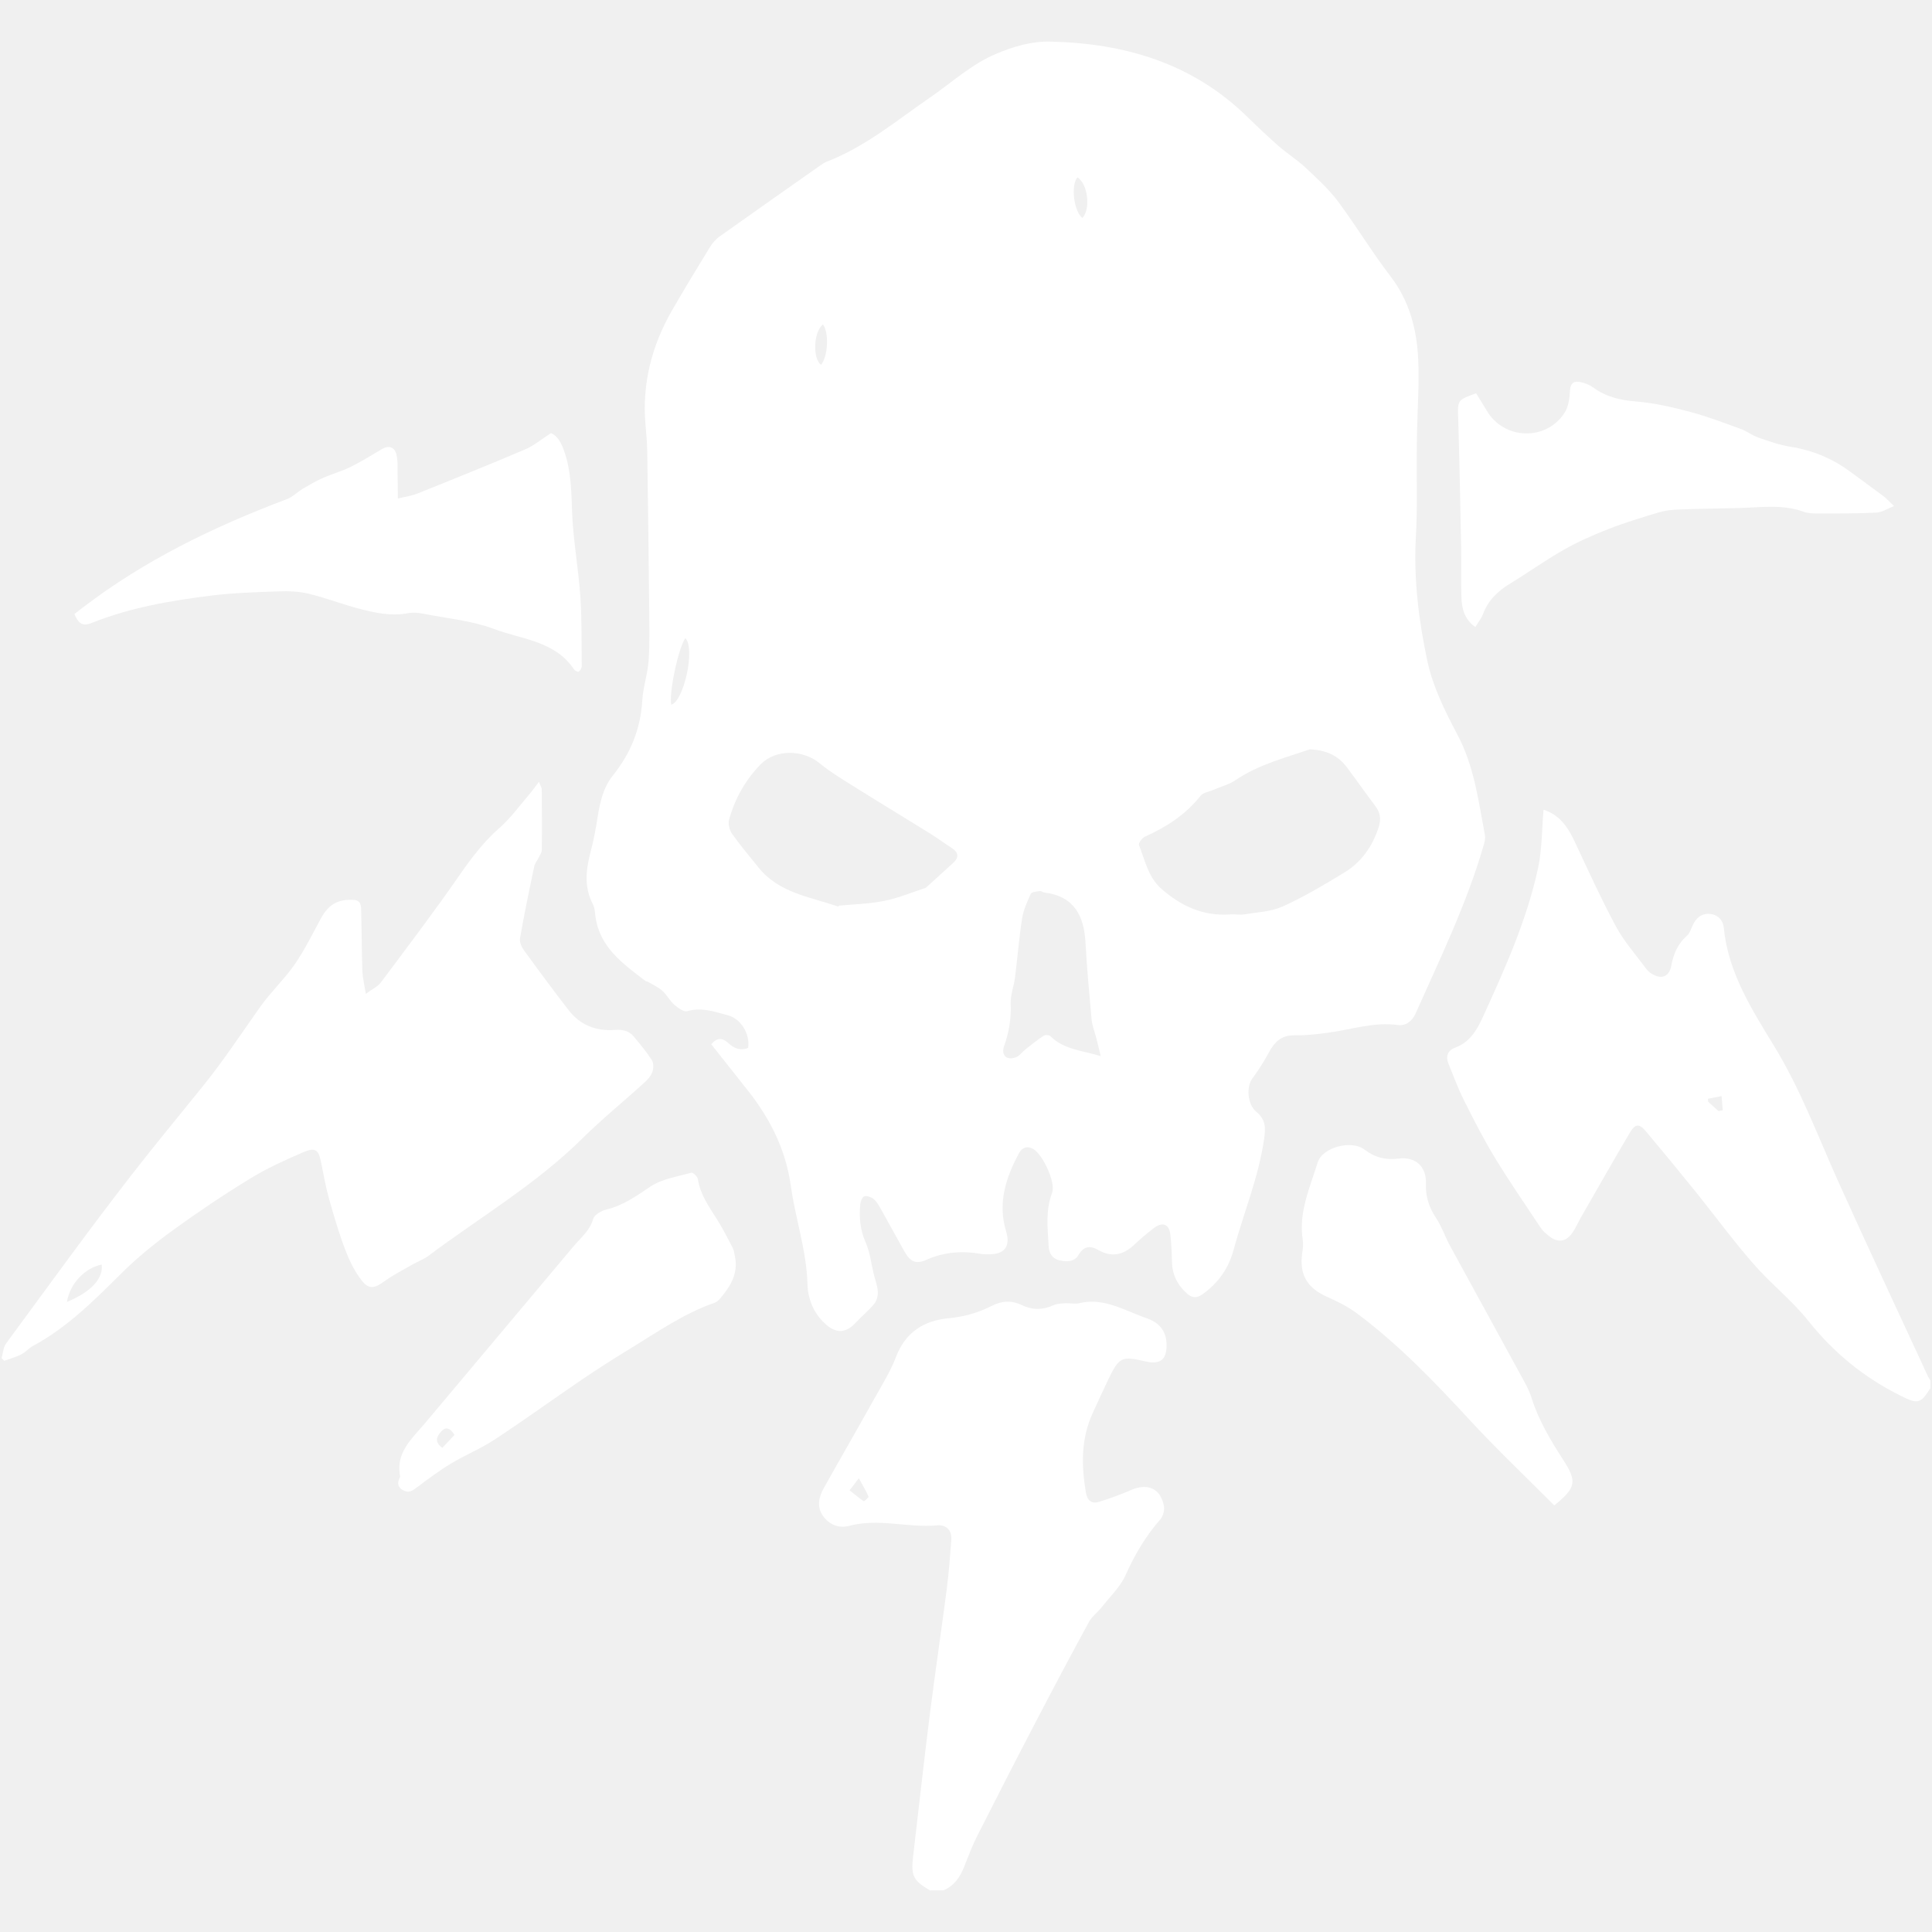
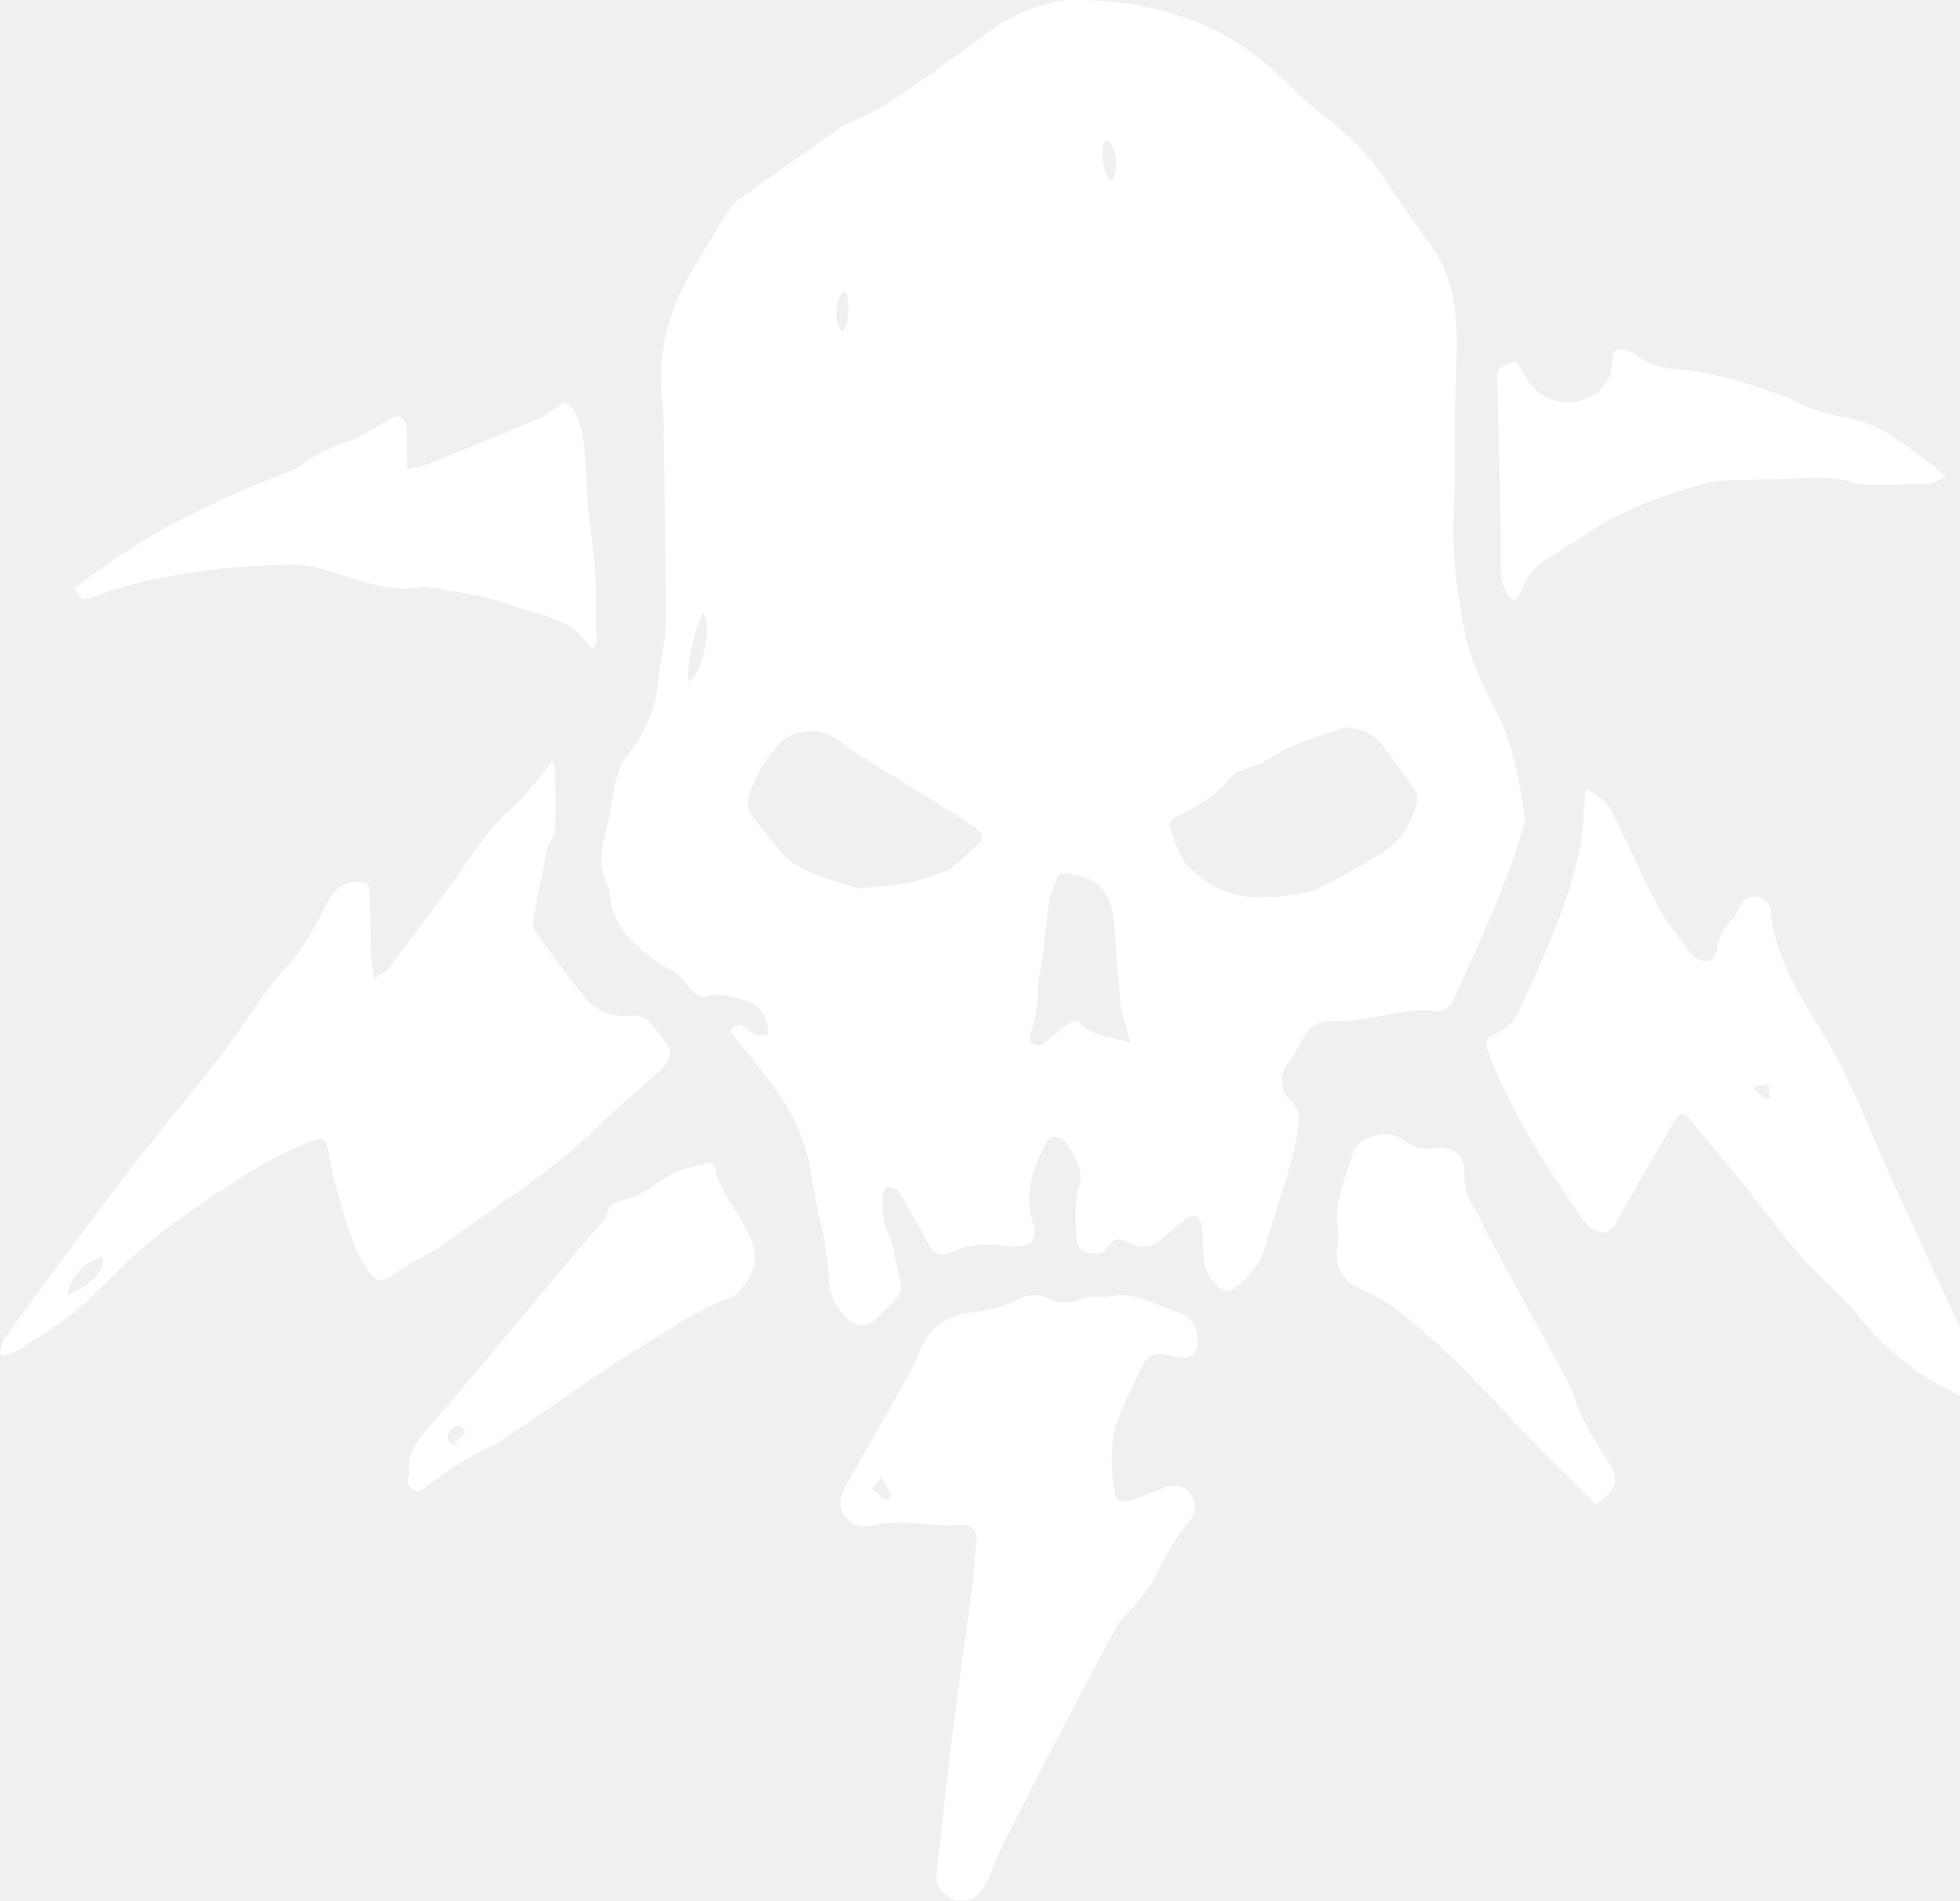
- <svg xmlns="http://www.w3.org/2000/svg" version="1.1" width="32" height="32" viewBox="0 0 32 32">
-   <path fill="#fff" d="M31.973 22.992c-0.163 0.263-0.212 0.267-0.498 0.123-0.599-0.299-1.099-0.705-1.519-1.232-0.272-0.343-0.627-0.62-0.915-0.951-0.335-0.384-0.636-0.795-0.955-1.192-0.274-0.339-0.55-0.675-0.83-1.008-0.105-0.123-0.171-0.121-0.258 0.025-0.275 0.465-0.542 0.935-0.811 1.404-0.050 0.088-0.089 0.182-0.147 0.263-0.108 0.149-0.24 0.163-0.384 0.049-0.049-0.040-0.101-0.082-0.135-0.134-0.255-0.384-0.518-0.764-0.757-1.157-0.187-0.308-0.352-0.629-0.513-0.952-0.1-0.198-0.177-0.408-0.26-0.613-0.048-0.118-0.013-0.219 0.105-0.262 0.247-0.092 0.361-0.284 0.465-0.51 0.366-0.802 0.728-1.605 0.915-2.47 0.066-0.308 0.061-0.632 0.090-0.963 0.264 0.082 0.404 0.288 0.517 0.53 0.22 0.47 0.436 0.944 0.681 1.401 0.134 0.25 0.328 0.466 0.497 0.697 0.025 0.033 0.057 0.064 0.093 0.086 0.163 0.104 0.295 0.054 0.329-0.137 0.036-0.195 0.109-0.361 0.262-0.494 0.044-0.039 0.064-0.108 0.089-0.165 0.056-0.122 0.142-0.202 0.282-0.193 0.135 0.009 0.223 0.105 0.235 0.226 0.072 0.748 0.466 1.358 0.84 1.973 0.428 0.702 0.713 1.467 1.046 2.211 0.489 1.087 0.996 2.167 1.496 3.25 0.011 0.024 0.027 0.045 0.040 0.066 0 0.041 0 0.084 0 0.126zM28.465 18.403c0.023-0.004 0.045-0.009 0.069-0.013-0.007-0.078-0.012-0.157-0.019-0.235-0.076 0.015-0.151 0.029-0.226 0.044 0.001 0.017 0.003 0.033 0.004 0.050 0.056 0.052 0.113 0.102 0.171 0.154z" />
-   <path fill="#fff" d="M15.402 31.309c-0.274-0.157-0.315-0.242-0.279-0.552 0.093-0.79 0.179-1.581 0.279-2.371 0.088-0.694 0.191-1.386 0.281-2.081 0.035-0.266 0.052-0.535 0.074-0.802 0.013-0.165-0.096-0.251-0.232-0.239-0.486 0.046-0.971-0.121-1.457 0.008-0.171 0.046-0.332-0.016-0.436-0.163-0.108-0.153-0.070-0.315 0.015-0.466 0.277-0.495 0.562-0.987 0.838-1.482 0.126-0.227 0.266-0.45 0.357-0.69 0.157-0.41 0.467-0.599 0.871-0.637 0.255-0.024 0.487-0.090 0.712-0.204 0.167-0.085 0.327-0.097 0.502-0.012 0.169 0.082 0.347 0.081 0.523 0 0.060-0.027 0.133-0.028 0.201-0.032 0.074-0.004 0.153 0.017 0.222 0 0.335-0.084 0.624 0.052 0.919 0.171 0.064 0.025 0.127 0.053 0.193 0.074 0.238 0.080 0.351 0.244 0.336 0.493-0.012 0.186-0.096 0.258-0.277 0.239-0.021-0.003-0.041-0.008-0.062-0.012-0.41-0.094-0.442-0.080-0.631 0.309-0.085 0.177-0.165 0.356-0.247 0.534-0.201 0.428-0.194 0.872-0.119 1.324 0.021 0.131 0.093 0.197 0.219 0.157 0.181-0.056 0.36-0.122 0.534-0.197 0.27-0.117 0.483-0.025 0.539 0.26 0.015 0.070-0.011 0.173-0.057 0.226-0.244 0.277-0.426 0.588-0.578 0.927-0.088 0.195-0.258 0.356-0.393 0.528-0.068 0.086-0.165 0.155-0.215 0.25-0.307 0.563-0.607 1.13-0.903 1.698-0.319 0.611-0.632 1.223-0.943 1.838-0.084 0.165-0.15 0.34-0.218 0.513s-0.165 0.317-0.344 0.392c-0.074 0.001-0.149 0.001-0.223 0.001zM14.225 24.485c-0.068 0.089-0.102 0.134-0.153 0.199 0.081 0.065 0.154 0.127 0.234 0.181 0.008 0.005 0.085-0.064 0.080-0.076-0.041-0.096-0.096-0.185-0.161-0.304z" />
-   <path fill="#fff" d="M11.781 17.298c0.097-0.122 0.189-0.106 0.28-0.023 0.097 0.089 0.202 0.134 0.331 0.081 0.033-0.235-0.122-0.483-0.337-0.54-0.219-0.058-0.433-0.138-0.671-0.068-0.057 0.017-0.155-0.054-0.215-0.106-0.074-0.065-0.122-0.162-0.195-0.228-0.066-0.061-0.154-0.1-0.232-0.147-0.017-0.011-0.043-0.011-0.058-0.024-0.365-0.281-0.75-0.55-0.821-1.060-0.009-0.068-0.011-0.143-0.041-0.202-0.154-0.291-0.116-0.583-0.037-0.883 0.049-0.185 0.084-0.373 0.113-0.562 0.040-0.25 0.094-0.494 0.255-0.694 0.292-0.363 0.457-0.769 0.485-1.238 0.013-0.226 0.092-0.449 0.106-0.675 0.020-0.3 0.011-0.603 0.008-0.906-0.008-0.855-0.019-1.709-0.032-2.564-0.003-0.143-0.017-0.285-0.029-0.429-0.058-0.678 0.105-1.307 0.441-1.891 0.203-0.352 0.414-0.7 0.627-1.046 0.040-0.065 0.094-0.13 0.157-0.174 0.554-0.394 1.11-0.785 1.665-1.175 0.035-0.024 0.070-0.049 0.109-0.065 0.644-0.247 1.167-0.688 1.726-1.072 0.357-0.246 0.675-0.544 1.085-0.716 0.289-0.122 0.582-0.208 0.892-0.202 1.234 0.027 2.354 0.356 3.262 1.242 0.171 0.167 0.345 0.332 0.524 0.489 0.143 0.125 0.307 0.227 0.445 0.357 0.189 0.177 0.384 0.355 0.538 0.56 0.301 0.404 0.562 0.839 0.868 1.238 0.32 0.417 0.439 0.891 0.461 1.394 0.017 0.39-0.012 0.783-0.020 1.176-0.003 0.122-0.004 0.244-0.005 0.366-0.004 0.462 0.012 0.924-0.015 1.385-0.038 0.697 0.048 1.384 0.191 2.055 0.090 0.422 0.293 0.831 0.498 1.218 0.279 0.526 0.348 1.098 0.455 1.664 0.011 0.058-0.009 0.126-0.027 0.187-0.28 0.961-0.717 1.859-1.122 2.768-0.054 0.123-0.161 0.207-0.288 0.19-0.401-0.056-0.775 0.076-1.162 0.127-0.183 0.025-0.37 0.046-0.555 0.043-0.222-0.004-0.335 0.116-0.429 0.292-0.078 0.146-0.169 0.288-0.268 0.421-0.101 0.135-0.088 0.428 0.066 0.555 0.158 0.13 0.154 0.27 0.127 0.453-0.092 0.635-0.34 1.224-0.506 1.836-0.082 0.303-0.251 0.543-0.509 0.729-0.098 0.070-0.174 0.068-0.255-0.003-0.159-0.138-0.25-0.311-0.255-0.527-0.004-0.154-0.011-0.308-0.028-0.459-0.020-0.169-0.127-0.212-0.267-0.108-0.118 0.089-0.231 0.187-0.34 0.288-0.177 0.163-0.368 0.203-0.582 0.081-0.138-0.080-0.244-0.069-0.332 0.081-0.070 0.118-0.198 0.114-0.315 0.088-0.119-0.027-0.173-0.118-0.179-0.235-0.017-0.296-0.054-0.59 0.057-0.882 0.064-0.167-0.149-0.623-0.303-0.721-0.102-0.065-0.194-0.033-0.244 0.061-0.219 0.406-0.357 0.829-0.215 1.295 0.076 0.248-0.023 0.382-0.28 0.382-0.043 0-0.086 0.001-0.127-0.005-0.315-0.056-0.616-0.036-0.915 0.097-0.179 0.080-0.268 0.027-0.365-0.145-0.133-0.236-0.262-0.474-0.394-0.709-0.031-0.054-0.064-0.114-0.112-0.153-0.040-0.032-0.108-0.057-0.154-0.046-0.032 0.007-0.062 0.080-0.068 0.126-0.021 0.218-0.004 0.428 0.088 0.637 0.072 0.162 0.092 0.347 0.134 0.522 0.024 0.098 0.062 0.194 0.068 0.293 0.004 0.068-0.017 0.153-0.060 0.204-0.089 0.11-0.203 0.201-0.299 0.305-0.163 0.181-0.328 0.193-0.509 0.028-0.198-0.178-0.291-0.416-0.297-0.667-0.016-0.552-0.199-1.073-0.274-1.612-0.088-0.639-0.369-1.166-0.764-1.652-0.181-0.23-0.365-0.463-0.558-0.705zM21.69 12.412c-0.382 0.135-0.835 0.244-1.228 0.511-0.109 0.074-0.246 0.108-0.369 0.161-0.072 0.031-0.166 0.043-0.208 0.097-0.247 0.312-0.567 0.518-0.924 0.678-0.045 0.021-0.108 0.108-0.096 0.138 0.101 0.254 0.153 0.534 0.373 0.726 0.329 0.288 0.698 0.457 1.146 0.422 0.074-0.005 0.15 0.012 0.223 0 0.215-0.036 0.445-0.044 0.639-0.131 0.351-0.159 0.685-0.358 1.016-0.559 0.287-0.174 0.471-0.436 0.574-0.757 0.040-0.126 0.028-0.236-0.054-0.344-0.163-0.216-0.317-0.438-0.481-0.655-0.137-0.178-0.32-0.274-0.609-0.288zM13.889 15.014c0-0.004-0.001-0.009-0.001-0.013 0.252-0.024 0.51-0.029 0.758-0.080 0.234-0.046 0.458-0.141 0.685-0.215 0.009-0.003 0.016-0.013 0.024-0.020 0.145-0.133 0.291-0.263 0.436-0.397 0.1-0.092 0.081-0.173-0.028-0.244-0.125-0.081-0.244-0.169-0.37-0.247-0.39-0.243-0.786-0.481-1.175-0.725-0.219-0.138-0.446-0.27-0.645-0.433-0.275-0.226-0.726-0.235-0.976 0.021-0.252 0.259-0.426 0.57-0.522 0.918-0.019 0.069 0.009 0.173 0.052 0.234 0.134 0.19 0.287 0.368 0.432 0.55 0.336 0.424 0.848 0.49 1.315 0.649 0.007 0.004 0.012 0.003 0.017 0.003zM18.231 17.492c-0.031-0.126-0.052-0.219-0.076-0.311-0.025-0.097-0.065-0.191-0.074-0.289-0.038-0.422-0.078-0.844-0.101-1.267-0.024-0.453-0.183-0.781-0.683-0.842-0.025-0.003-0.052-0.028-0.074-0.024-0.052 0.008-0.134 0.012-0.149 0.044-0.061 0.131-0.122 0.27-0.145 0.41-0.050 0.323-0.076 0.651-0.117 0.975-0.019 0.146-0.077 0.292-0.072 0.437 0.011 0.243-0.027 0.471-0.108 0.698-0.054 0.153 0.035 0.243 0.189 0.191 0.064-0.021 0.109-0.090 0.166-0.135 0.098-0.077 0.195-0.155 0.299-0.224 0.025-0.017 0.092-0.013 0.113 0.008 0.219 0.219 0.514 0.234 0.831 0.329zM11.352 10.569c-0.118 0.163-0.275 0.921-0.234 1.103 0.208-0.057 0.402-0.929 0.234-1.103zM17.846 2.938c-0.116 0.134-0.057 0.567 0.082 0.672 0.139-0.145 0.093-0.562-0.082-0.672zM13.631 5.374c-0.157 0.116-0.174 0.57-0.031 0.668 0.113-0.138 0.135-0.527 0.031-0.668z" />
-   <path fill="#fff" d="M6.061 16.46c0.109-0.081 0.195-0.119 0.246-0.186 0.445-0.595 0.894-1.186 1.316-1.796 0.195-0.281 0.397-0.544 0.656-0.771 0.177-0.155 0.317-0.351 0.471-0.53 0.057-0.066 0.108-0.137 0.178-0.228 0.023 0.064 0.045 0.096 0.045 0.127 0.003 0.333 0.005 0.667 0.001 1.001 0 0.044-0.033 0.088-0.053 0.13-0.023 0.048-0.061 0.092-0.072 0.141-0.084 0.397-0.166 0.794-0.236 1.192-0.011 0.061 0.025 0.145 0.065 0.199 0.243 0.335 0.489 0.668 0.742 0.995 0.191 0.246 0.455 0.347 0.761 0.325 0.126-0.009 0.235 0.011 0.316 0.109 0.105 0.126 0.212 0.254 0.3 0.392 0.032 0.049 0.028 0.139 0.007 0.198-0.024 0.066-0.078 0.126-0.133 0.175-0.337 0.307-0.693 0.595-1.017 0.915-0.77 0.765-1.704 1.312-2.564 1.957-0.076 0.056-0.169 0.088-0.251 0.135-0.159 0.092-0.324 0.175-0.473 0.283-0.157 0.113-0.252 0.141-0.37-0.008s-0.207-0.329-0.275-0.509c-0.106-0.276-0.19-0.562-0.27-0.847-0.054-0.193-0.090-0.392-0.129-0.588-0.045-0.232-0.093-0.275-0.307-0.183-0.296 0.127-0.592 0.262-0.866 0.429-0.438 0.268-0.867 0.555-1.284 0.858-0.303 0.22-0.598 0.459-0.863 0.724-0.449 0.447-0.895 0.891-1.459 1.196-0.069 0.037-0.123 0.105-0.193 0.139-0.089 0.045-0.186 0.070-0.28 0.105-0.015-0.015-0.029-0.029-0.044-0.044 0.024-0.081 0.027-0.178 0.074-0.242 0.683-0.928 1.357-1.862 2.062-2.771 0.396-0.511 0.81-1.009 1.215-1.512 0.337-0.42 0.628-0.864 0.937-1.299 0.175-0.246 0.4-0.455 0.57-0.702 0.165-0.239 0.293-0.503 0.432-0.759 0.126-0.231 0.287-0.321 0.543-0.305 0.117 0.008 0.121 0.090 0.123 0.169 0.009 0.34 0.009 0.68 0.020 1.020 0.007 0.108 0.033 0.215 0.057 0.368zM1.109 21.564c0.404-0.169 0.604-0.388 0.575-0.619-0.28 0.057-0.526 0.316-0.575 0.619z" />
-   <path fill="#fff" d="M9.123 7.172c0.11 0.046 0.171 0.157 0.22 0.295 0.123 0.348 0.12 0.705 0.135 1.066 0.021 0.449 0.104 0.895 0.134 1.344 0.027 0.385 0.019 0.773 0.023 1.159 0 0.031-0.024 0.068-0.048 0.088-0.011 0.008-0.062-0.013-0.077-0.033-0.313-0.475-0.864-0.499-1.326-0.673-0.368-0.138-0.774-0.175-1.163-0.251-0.082-0.016-0.173-0.027-0.254-0.012-0.292 0.057-0.571-0.007-0.848-0.081-0.271-0.073-0.534-0.175-0.807-0.24-0.159-0.039-0.332-0.045-0.497-0.039-0.37 0.013-0.744 0.024-1.11 0.069-0.679 0.084-1.354 0.2-1.994 0.457-0.165 0.066-0.22-0.021-0.279-0.15 0.042-0.033 0.084-0.065 0.125-0.097 1.032-0.793 2.187-1.352 3.398-1.808 0.094-0.036 0.17-0.117 0.259-0.17 0.108-0.064 0.216-0.127 0.331-0.178 0.153-0.068 0.316-0.112 0.465-0.186 0.175-0.086 0.343-0.191 0.511-0.291 0.123-0.073 0.218-0.033 0.246 0.092s0.015 0.258 0.019 0.388c0.003 0.112 0.003 0.224 0.004 0.336 0.108-0.027 0.22-0.041 0.323-0.082 0.595-0.238 1.19-0.478 1.779-0.729 0.145-0.060 0.271-0.167 0.433-0.272z" />
-   <path fill="#fff" d="M24.447 6.511c0.061 0.1 0.121 0.193 0.177 0.288 0.282 0.487 0.987 0.513 1.292 0.035 0.064-0.1 0.081-0.24 0.088-0.364 0.008-0.139 0.077-0.165 0.185-0.139 0.070 0.016 0.142 0.045 0.201 0.088 0.214 0.157 0.45 0.21 0.712 0.231 0.292 0.024 0.584 0.090 0.87 0.166 0.291 0.077 0.575 0.185 0.859 0.288 0.102 0.037 0.193 0.109 0.295 0.145 0.174 0.060 0.349 0.122 0.53 0.151 0.365 0.057 0.692 0.193 0.988 0.412 0.183 0.135 0.368 0.268 0.55 0.405 0.050 0.037 0.093 0.086 0.177 0.165-0.114 0.045-0.201 0.104-0.288 0.108-0.317 0.016-0.636 0.015-0.955 0.015-0.084 0-0.175 0-0.252-0.028-0.357-0.131-0.724-0.070-1.087-0.062-0.328 0.008-0.655 0.011-0.983 0.024-0.109 0.004-0.222 0.016-0.325 0.046-0.284 0.085-0.568 0.171-0.844 0.279-0.255 0.1-0.507 0.211-0.745 0.347-0.3 0.17-0.58 0.373-0.875 0.552-0.207 0.125-0.369 0.28-0.455 0.511-0.027 0.072-0.080 0.135-0.126 0.212-0.178-0.126-0.224-0.301-0.23-0.49-0.008-0.266 0-0.531-0.004-0.797-0.015-0.716-0.027-1.433-0.049-2.148-0.011-0.323-0.023-0.323 0.299-0.438z" />
-   <path fill="#fff" d="M12.173 20.81c0.057 0.279-0.070 0.49-0.236 0.686-0.027 0.032-0.058 0.066-0.096 0.080-0.517 0.178-0.959 0.491-1.419 0.771-0.267 0.162-0.53 0.332-0.789 0.507-0.482 0.328-0.953 0.669-1.439 0.989-0.228 0.15-0.487 0.255-0.722 0.397-0.198 0.119-0.385 0.258-0.568 0.397-0.074 0.056-0.134 0.097-0.227 0.046-0.090-0.049-0.098-0.116-0.060-0.201 0.004-0.009 0.012-0.021 0.011-0.029-0.081-0.396 0.198-0.625 0.413-0.882 0.818-0.976 1.638-1.949 2.456-2.925 0.12-0.143 0.272-0.26 0.328-0.458 0.020-0.069 0.137-0.135 0.22-0.155 0.276-0.066 0.493-0.222 0.724-0.377 0.193-0.13 0.449-0.167 0.681-0.232 0.027-0.008 0.102 0.062 0.109 0.104 0.037 0.251 0.178 0.449 0.309 0.656 0.1 0.155 0.183 0.321 0.268 0.486 0.021 0.038 0.025 0.092 0.037 0.139zM7.528 23.766c-0.062-0.097-0.134-0.151-0.22-0.057-0.077 0.084-0.116 0.181 0.019 0.271 0.066-0.070 0.131-0.139 0.202-0.214z" />
-   <path fill="#fff" d="M25.744 24.935c-0.466-0.469-0.947-0.924-1.396-1.41-0.584-0.633-1.179-1.253-1.871-1.77-0.151-0.113-0.325-0.199-0.498-0.276-0.333-0.149-0.462-0.37-0.409-0.734 0.011-0.068 0.019-0.139 0.008-0.206-0.073-0.458 0.118-0.866 0.246-1.283 0.078-0.256 0.563-0.38 0.775-0.216 0.17 0.131 0.353 0.178 0.566 0.15 0.28-0.036 0.463 0.13 0.453 0.416-0.008 0.212 0.050 0.39 0.167 0.567 0.096 0.145 0.151 0.315 0.235 0.467 0.388 0.712 0.779 1.422 1.167 2.134 0.066 0.121 0.138 0.243 0.178 0.372 0.116 0.374 0.315 0.705 0.524 1.030 0.238 0.366 0.215 0.465-0.146 0.759z" />
+ <svg xmlns="http://www.w3.org/2000/svg" version="1.1" width="33" height="32" viewBox="0 0 33 32">
+   <path fill="#fff" d="M33.389 23.306c-0.171 0.275-0.222 0.279-0.52 0.129-0.626-0.312-1.149-0.737-1.588-1.288-0.285-0.358-0.655-0.648-0.956-0.994-0.35-0.401-0.665-0.831-0.998-1.246-0.286-0.354-0.575-0.705-0.867-1.053-0.11-0.129-0.179-0.126-0.269 0.026-0.287 0.486-0.566 0.977-0.848 1.467-0.053 0.092-0.093 0.19-0.154 0.275-0.112 0.155-0.251 0.171-0.401 0.051-0.051-0.042-0.105-0.086-0.142-0.14-0.266-0.401-0.541-0.798-0.791-1.209-0.196-0.322-0.368-0.658-0.536-0.995-0.104-0.207-0.185-0.426-0.272-0.641-0.050-0.124-0.014-0.229 0.11-0.273 0.258-0.096 0.378-0.297 0.486-0.533 0.383-0.838 0.761-1.678 0.956-2.581 0.069-0.322 0.064-0.661 0.094-1.006 0.276 0.086 0.422 0.301 0.54 0.554 0.23 0.491 0.455 0.987 0.712 1.464 0.14 0.261 0.343 0.487 0.519 0.729 0.026 0.035 0.060 0.067 0.097 0.090 0.171 0.108 0.308 0.057 0.344-0.143 0.037-0.204 0.114-0.377 0.273-0.516 0.046-0.040 0.067-0.112 0.093-0.172 0.058-0.128 0.148-0.211 0.294-0.201 0.142 0.010 0.233 0.11 0.246 0.236 0.075 0.781 0.487 1.42 0.879 2.062 0.447 0.734 0.745 1.534 1.094 2.311 0.511 1.137 1.041 2.265 1.564 3.398 0.011 0.025 0.028 0.047 0.042 0.069 0 0.043 0 0.087 0 0.132zM29.723 18.51c0.024-0.004 0.047-0.010 0.072-0.014-0.007-0.082-0.012-0.164-0.019-0.246-0.079 0.015-0.158 0.031-0.236 0.046 0.001 0.018 0.003 0.035 0.004 0.053 0.058 0.054 0.118 0.107 0.179 0.161z" />
+   <path fill="#fff" d="M16.069 32c-0.286-0.164-0.329-0.253-0.291-0.577 0.097-0.826 0.187-1.653 0.291-2.479 0.092-0.726 0.2-1.449 0.294-2.175 0.036-0.278 0.054-0.559 0.078-0.838 0.014-0.172-0.1-0.262-0.243-0.25-0.508 0.049-1.015-0.126-1.523 0.008-0.179 0.049-0.347-0.017-0.455-0.171-0.112-0.16-0.074-0.329 0.015-0.487 0.29-0.518 0.587-1.031 0.876-1.549 0.132-0.237 0.278-0.471 0.373-0.722 0.164-0.429 0.489-0.626 0.91-0.666 0.266-0.025 0.509-0.094 0.744-0.214 0.175-0.089 0.341-0.101 0.525-0.012 0.176 0.086 0.362 0.085 0.547 0 0.062-0.028 0.139-0.029 0.21-0.033 0.078-0.004 0.16 0.018 0.232 0 0.35-0.087 0.652 0.054 0.96 0.179 0.067 0.026 0.133 0.055 0.201 0.078 0.248 0.083 0.366 0.255 0.351 0.515-0.012 0.194-0.1 0.269-0.29 0.25-0.022-0.003-0.043-0.008-0.065-0.012-0.429-0.099-0.462-0.083-0.659 0.323-0.089 0.185-0.172 0.372-0.258 0.558-0.21 0.447-0.203 0.912-0.125 1.384 0.022 0.137 0.097 0.205 0.229 0.164 0.189-0.058 0.376-0.128 0.558-0.205 0.282-0.122 0.505-0.026 0.563 0.272 0.015 0.074-0.011 0.18-0.060 0.236-0.255 0.29-0.445 0.615-0.604 0.969-0.092 0.204-0.269 0.372-0.411 0.552-0.071 0.090-0.172 0.162-0.225 0.261-0.321 0.588-0.634 1.181-0.944 1.775-0.333 0.638-0.661 1.278-0.985 1.921-0.087 0.172-0.157 0.355-0.228 0.536s-0.172 0.332-0.359 0.409c-0.078 0.001-0.155 0.001-0.233 0.001zM14.839 24.868c-0.071 0.093-0.107 0.14-0.16 0.208 0.085 0.068 0.161 0.133 0.244 0.189 0.008 0.006 0.089-0.067 0.083-0.079-0.043-0.1-0.1-0.193-0.168-0.318z" />
+   <path fill="#fff" d="M12.284 17.355c0.101-0.128 0.197-0.111 0.293-0.024 0.101 0.093 0.211 0.14 0.346 0.085 0.035-0.246-0.128-0.505-0.353-0.565-0.229-0.061-0.452-0.144-0.701-0.071-0.060 0.018-0.162-0.057-0.225-0.111-0.078-0.068-0.128-0.169-0.204-0.239-0.069-0.064-0.161-0.104-0.243-0.154-0.018-0.011-0.044-0.011-0.061-0.025-0.382-0.294-0.784-0.575-0.858-1.108-0.010-0.071-0.011-0.15-0.043-0.211-0.161-0.304-0.121-0.609-0.039-0.923 0.051-0.193 0.087-0.39 0.118-0.587 0.042-0.261 0.099-0.516 0.266-0.726 0.305-0.379 0.477-0.804 0.507-1.293 0.014-0.236 0.096-0.469 0.111-0.705 0.021-0.314 0.011-0.63 0.008-0.947-0.008-0.894-0.019-1.786-0.033-2.68-0.003-0.15-0.018-0.298-0.031-0.448-0.061-0.709 0.11-1.366 0.461-1.976 0.212-0.368 0.433-0.731 0.655-1.094 0.042-0.068 0.099-0.136 0.164-0.182 0.579-0.412 1.16-0.82 1.74-1.228 0.036-0.025 0.074-0.051 0.114-0.068 0.673-0.258 1.22-0.719 1.804-1.12 0.373-0.257 0.705-0.569 1.134-0.748 0.303-0.128 0.608-0.218 0.933-0.211 1.289 0.028 2.461 0.372 3.41 1.298 0.179 0.175 0.361 0.347 0.548 0.511 0.15 0.13 0.321 0.237 0.465 0.373 0.197 0.185 0.401 0.371 0.562 0.586 0.315 0.422 0.587 0.877 0.908 1.294 0.334 0.436 0.459 0.931 0.482 1.457 0.018 0.408-0.012 0.819-0.021 1.23-0.003 0.128-0.004 0.255-0.006 0.383-0.004 0.483 0.012 0.966-0.015 1.448-0.040 0.729 0.050 1.446 0.2 2.148 0.094 0.441 0.307 0.869 0.52 1.273 0.291 0.55 0.364 1.148 0.476 1.739 0.011 0.061-0.010 0.132-0.028 0.196-0.293 1.005-0.749 1.943-1.173 2.894-0.057 0.129-0.168 0.216-0.301 0.198-0.419-0.058-0.811 0.079-1.214 0.133-0.192 0.026-0.387 0.049-0.58 0.044-0.232-0.004-0.35 0.121-0.448 0.305-0.082 0.153-0.176 0.301-0.28 0.44-0.105 0.142-0.092 0.447 0.069 0.58 0.165 0.136 0.161 0.282 0.133 0.473-0.096 0.663-0.355 1.28-0.529 1.919-0.086 0.316-0.262 0.568-0.532 0.762-0.103 0.074-0.182 0.071-0.266-0.003-0.167-0.144-0.261-0.325-0.266-0.551-0.004-0.161-0.011-0.322-0.029-0.48-0.021-0.176-0.133-0.222-0.279-0.112-0.124 0.093-0.241 0.196-0.355 0.301-0.185 0.171-0.384 0.212-0.608 0.085-0.144-0.083-0.255-0.072-0.347 0.085-0.074 0.124-0.207 0.119-0.329 0.092-0.125-0.028-0.18-0.124-0.187-0.246-0.018-0.309-0.057-0.616 0.060-0.922 0.067-0.175-0.155-0.651-0.316-0.754-0.107-0.068-0.203-0.035-0.255 0.064-0.229 0.425-0.373 0.866-0.225 1.353 0.079 0.26-0.024 0.4-0.293 0.4-0.044 0-0.090 0.001-0.133-0.006-0.329-0.058-0.644-0.037-0.956 0.101-0.187 0.083-0.28 0.028-0.382-0.151-0.139-0.247-0.273-0.495-0.412-0.741-0.032-0.057-0.067-0.119-0.117-0.16-0.042-0.033-0.112-0.060-0.161-0.049-0.033 0.007-0.065 0.083-0.071 0.132-0.022 0.228-0.004 0.447 0.092 0.666 0.075 0.169 0.096 0.362 0.14 0.545 0.025 0.103 0.065 0.203 0.071 0.307 0.004 0.071-0.018 0.16-0.062 0.214-0.093 0.115-0.212 0.21-0.312 0.319-0.171 0.189-0.343 0.201-0.532 0.029-0.207-0.186-0.304-0.434-0.311-0.697-0.017-0.577-0.208-1.121-0.286-1.685-0.092-0.668-0.386-1.219-0.798-1.727-0.189-0.24-0.382-0.484-0.583-0.737zM22.642 12.248c-0.4 0.142-0.873 0.255-1.284 0.534-0.114 0.078-0.257 0.112-0.386 0.168-0.075 0.032-0.173 0.044-0.218 0.101-0.258 0.326-0.593 0.541-0.966 0.709-0.047 0.022-0.112 0.112-0.1 0.144 0.105 0.265 0.16 0.558 0.39 0.759 0.344 0.301 0.73 0.477 1.198 0.441 0.078-0.006 0.157 0.012 0.233 0 0.225-0.037 0.465-0.046 0.668-0.137 0.366-0.167 0.716-0.375 1.062-0.584 0.3-0.182 0.493-0.455 0.6-0.791 0.042-0.132 0.029-0.247-0.057-0.359-0.171-0.226-0.332-0.458-0.502-0.684-0.143-0.186-0.334-0.286-0.637-0.301zM14.488 14.968c0-0.004-0.001-0.010-0.001-0.014 0.264-0.025 0.533-0.031 0.792-0.083 0.244-0.049 0.479-0.147 0.716-0.225 0.010-0.003 0.017-0.014 0.025-0.021 0.151-0.139 0.304-0.275 0.455-0.415 0.104-0.096 0.085-0.18-0.029-0.255-0.13-0.085-0.255-0.176-0.387-0.258-0.408-0.254-0.822-0.502-1.228-0.758-0.229-0.144-0.466-0.282-0.675-0.452-0.287-0.236-0.759-0.246-1.020 0.022-0.264 0.271-0.445 0.595-0.545 0.959-0.019 0.072 0.010 0.18 0.054 0.244 0.14 0.198 0.3 0.384 0.451 0.575 0.351 0.443 0.887 0.512 1.374 0.679 0.007 0.004 0.012 0.003 0.018 0.003zM19.026 17.558c-0.032-0.132-0.054-0.229-0.079-0.325-0.026-0.101-0.068-0.2-0.078-0.303-0.040-0.441-0.082-0.883-0.105-1.324-0.025-0.473-0.192-0.816-0.713-0.88-0.026-0.003-0.054-0.029-0.078-0.025-0.054 0.008-0.14 0.012-0.155 0.046-0.064 0.137-0.128 0.282-0.151 0.429-0.053 0.337-0.079 0.68-0.122 1.019-0.019 0.153-0.081 0.305-0.075 0.457 0.011 0.254-0.028 0.493-0.112 0.73-0.057 0.16 0.036 0.254 0.197 0.2 0.067-0.022 0.114-0.094 0.173-0.142 0.103-0.081 0.204-0.162 0.312-0.235 0.026-0.018 0.096-0.014 0.118 0.008 0.229 0.229 0.537 0.244 0.869 0.344zM11.836 10.322c-0.124 0.171-0.287 0.963-0.244 1.153 0.218-0.060 0.421-0.972 0.244-1.153zM18.624 2.345c-0.121 0.14-0.060 0.593 0.086 0.702 0.146-0.151 0.097-0.587-0.086-0.702zM14.217 4.892c-0.164 0.121-0.182 0.595-0.032 0.698 0.118-0.144 0.142-0.551 0.032-0.698z" />
+   <path fill="#fff" d="M6.305 16.48c0.114-0.085 0.204-0.125 0.257-0.194 0.465-0.622 0.934-1.239 1.375-1.878 0.204-0.294 0.415-0.569 0.686-0.806 0.185-0.162 0.332-0.366 0.493-0.554 0.060-0.069 0.112-0.143 0.186-0.239 0.024 0.067 0.047 0.1 0.047 0.133 0.003 0.348 0.006 0.697 0.001 1.046 0 0.046-0.035 0.092-0.056 0.136-0.024 0.050-0.064 0.096-0.075 0.147-0.087 0.415-0.173 0.83-0.247 1.246-0.011 0.064 0.026 0.151 0.068 0.208 0.254 0.35 0.511 0.698 0.776 1.039 0.2 0.257 0.476 0.362 0.795 0.34 0.132-0.010 0.246 0.011 0.33 0.114 0.11 0.132 0.222 0.265 0.314 0.409 0.033 0.051 0.029 0.146 0.007 0.207-0.025 0.069-0.082 0.132-0.139 0.183-0.353 0.321-0.724 0.622-1.063 0.956-0.805 0.799-1.781 1.371-2.68 2.046-0.079 0.058-0.176 0.092-0.262 0.142-0.167 0.096-0.339 0.183-0.494 0.296-0.164 0.118-0.264 0.147-0.387-0.008s-0.216-0.344-0.287-0.532c-0.111-0.289-0.198-0.587-0.282-0.885-0.057-0.201-0.094-0.409-0.135-0.615-0.047-0.243-0.097-0.287-0.321-0.192-0.309 0.133-0.619 0.273-0.905 0.448-0.458 0.28-0.906 0.58-1.342 0.897-0.316 0.23-0.625 0.48-0.902 0.756-0.469 0.468-0.935 0.931-1.525 1.25-0.072 0.039-0.129 0.11-0.201 0.146-0.093 0.047-0.194 0.074-0.293 0.11-0.015-0.015-0.031-0.031-0.046-0.046 0.025-0.085 0.028-0.186 0.078-0.253 0.713-0.97 1.418-1.946 2.155-2.896 0.414-0.534 0.847-1.055 1.27-1.581 0.353-0.439 0.656-0.904 0.98-1.357 0.183-0.257 0.418-0.476 0.595-0.734 0.172-0.25 0.307-0.526 0.451-0.794 0.132-0.242 0.3-0.336 0.568-0.319 0.122 0.008 0.126 0.094 0.129 0.176 0.010 0.355 0.010 0.711 0.021 1.066 0.007 0.112 0.035 0.225 0.060 0.384zM1.13 21.814c0.422-0.176 0.631-0.405 0.601-0.647-0.293 0.060-0.55 0.33-0.601 0.647z" />
+   <path fill="#fff" d="M9.505 6.771c0.115 0.049 0.179 0.164 0.23 0.308 0.129 0.364 0.125 0.737 0.142 1.114 0.022 0.469 0.108 0.935 0.14 1.405 0.028 0.402 0.019 0.808 0.024 1.212 0 0.032-0.025 0.071-0.050 0.092-0.011 0.008-0.065-0.014-0.081-0.035-0.328-0.497-0.903-0.522-1.386-0.704-0.384-0.144-0.809-0.183-1.216-0.262-0.086-0.017-0.18-0.028-0.265-0.012-0.305 0.060-0.597-0.007-0.887-0.085-0.283-0.076-0.558-0.183-0.844-0.251-0.167-0.040-0.347-0.047-0.519-0.040-0.387 0.014-0.777 0.025-1.16 0.072-0.709 0.087-1.416 0.21-2.085 0.477-0.172 0.069-0.23-0.022-0.291-0.157 0.044-0.035 0.087-0.068 0.13-0.101 1.078-0.829 2.286-1.413 3.552-1.89 0.099-0.037 0.178-0.122 0.271-0.178 0.112-0.067 0.226-0.133 0.346-0.186 0.16-0.071 0.33-0.117 0.486-0.194 0.183-0.090 0.358-0.2 0.534-0.304 0.129-0.076 0.228-0.035 0.257 0.096s0.015 0.269 0.019 0.405c0.003 0.117 0.003 0.235 0.004 0.351 0.112-0.028 0.23-0.043 0.337-0.086 0.622-0.248 1.244-0.5 1.86-0.762 0.151-0.062 0.283-0.175 0.452-0.284z" />
+   <path fill="#fff" d="M25.523 6.080c0.064 0.104 0.126 0.201 0.185 0.301 0.294 0.509 1.031 0.536 1.35 0.036 0.067-0.104 0.085-0.251 0.092-0.38 0.008-0.146 0.081-0.172 0.193-0.146 0.074 0.017 0.148 0.047 0.21 0.092 0.223 0.164 0.471 0.219 0.744 0.242 0.305 0.025 0.611 0.094 0.909 0.173 0.304 0.080 0.601 0.193 0.898 0.301 0.107 0.039 0.201 0.114 0.308 0.151 0.182 0.062 0.365 0.128 0.554 0.158 0.382 0.060 0.723 0.201 1.033 0.43 0.192 0.142 0.384 0.28 0.575 0.423 0.053 0.039 0.097 0.090 0.185 0.172-0.119 0.047-0.21 0.108-0.301 0.112-0.332 0.017-0.665 0.015-0.998 0.015-0.087 0-0.183 0-0.264-0.029-0.373-0.137-0.756-0.074-1.137-0.065-0.343 0.008-0.684 0.011-1.027 0.025-0.114 0.004-0.232 0.017-0.34 0.049-0.297 0.089-0.594 0.179-0.883 0.291-0.266 0.104-0.53 0.221-0.779 0.362-0.314 0.178-0.607 0.39-0.915 0.577-0.216 0.13-0.386 0.293-0.476 0.534-0.028 0.075-0.083 0.142-0.132 0.222-0.186-0.132-0.235-0.315-0.24-0.512-0.008-0.278 0-0.555-0.004-0.833-0.015-0.748-0.028-1.498-0.051-2.246-0.011-0.337-0.024-0.337 0.312-0.458z" />
+   <path fill="#fff" d="M12.693 21.026c0.060 0.291-0.074 0.512-0.247 0.718-0.028 0.033-0.061 0.069-0.1 0.083-0.54 0.186-1.002 0.514-1.484 0.806-0.279 0.169-0.554 0.347-0.824 0.53-0.504 0.343-0.996 0.699-1.504 1.034-0.239 0.157-0.509 0.266-0.755 0.415-0.207 0.125-0.402 0.269-0.594 0.415-0.078 0.058-0.14 0.101-0.237 0.049-0.094-0.051-0.103-0.121-0.062-0.21 0.004-0.010 0.013-0.022 0.011-0.031-0.085-0.414 0.207-0.654 0.432-0.922 0.855-1.020 1.713-2.037 2.568-3.057 0.125-0.15 0.284-0.272 0.343-0.479 0.021-0.072 0.143-0.142 0.23-0.162 0.289-0.069 0.515-0.232 0.756-0.394 0.201-0.136 0.469-0.175 0.712-0.243 0.028-0.008 0.107 0.065 0.114 0.108 0.039 0.262 0.186 0.469 0.323 0.686 0.104 0.162 0.192 0.336 0.28 0.508 0.022 0.040 0.026 0.096 0.039 0.146zM7.839 24.116c-0.065-0.101-0.14-0.158-0.23-0.060-0.080 0.087-0.121 0.189 0.019 0.283 0.069-0.074 0.137-0.146 0.211-0.223z" />
+   <path fill="#fff" d="M26.879 25.338c-0.487-0.49-0.99-0.966-1.459-1.474-0.611-0.662-1.232-1.31-1.956-1.85-0.158-0.118-0.34-0.208-0.52-0.289-0.348-0.155-0.483-0.387-0.427-0.767 0.011-0.071 0.019-0.146 0.008-0.215-0.076-0.479 0.124-0.905 0.257-1.341 0.082-0.268 0.588-0.397 0.811-0.226 0.178 0.137 0.369 0.186 0.591 0.157 0.293-0.037 0.484 0.136 0.473 0.434-0.008 0.222 0.053 0.408 0.175 0.593 0.1 0.151 0.158 0.329 0.246 0.489 0.405 0.744 0.815 1.486 1.22 2.23 0.069 0.126 0.144 0.254 0.186 0.389 0.121 0.391 0.329 0.737 0.548 1.077 0.248 0.383 0.225 0.486-0.153 0.794z" />
</svg>
